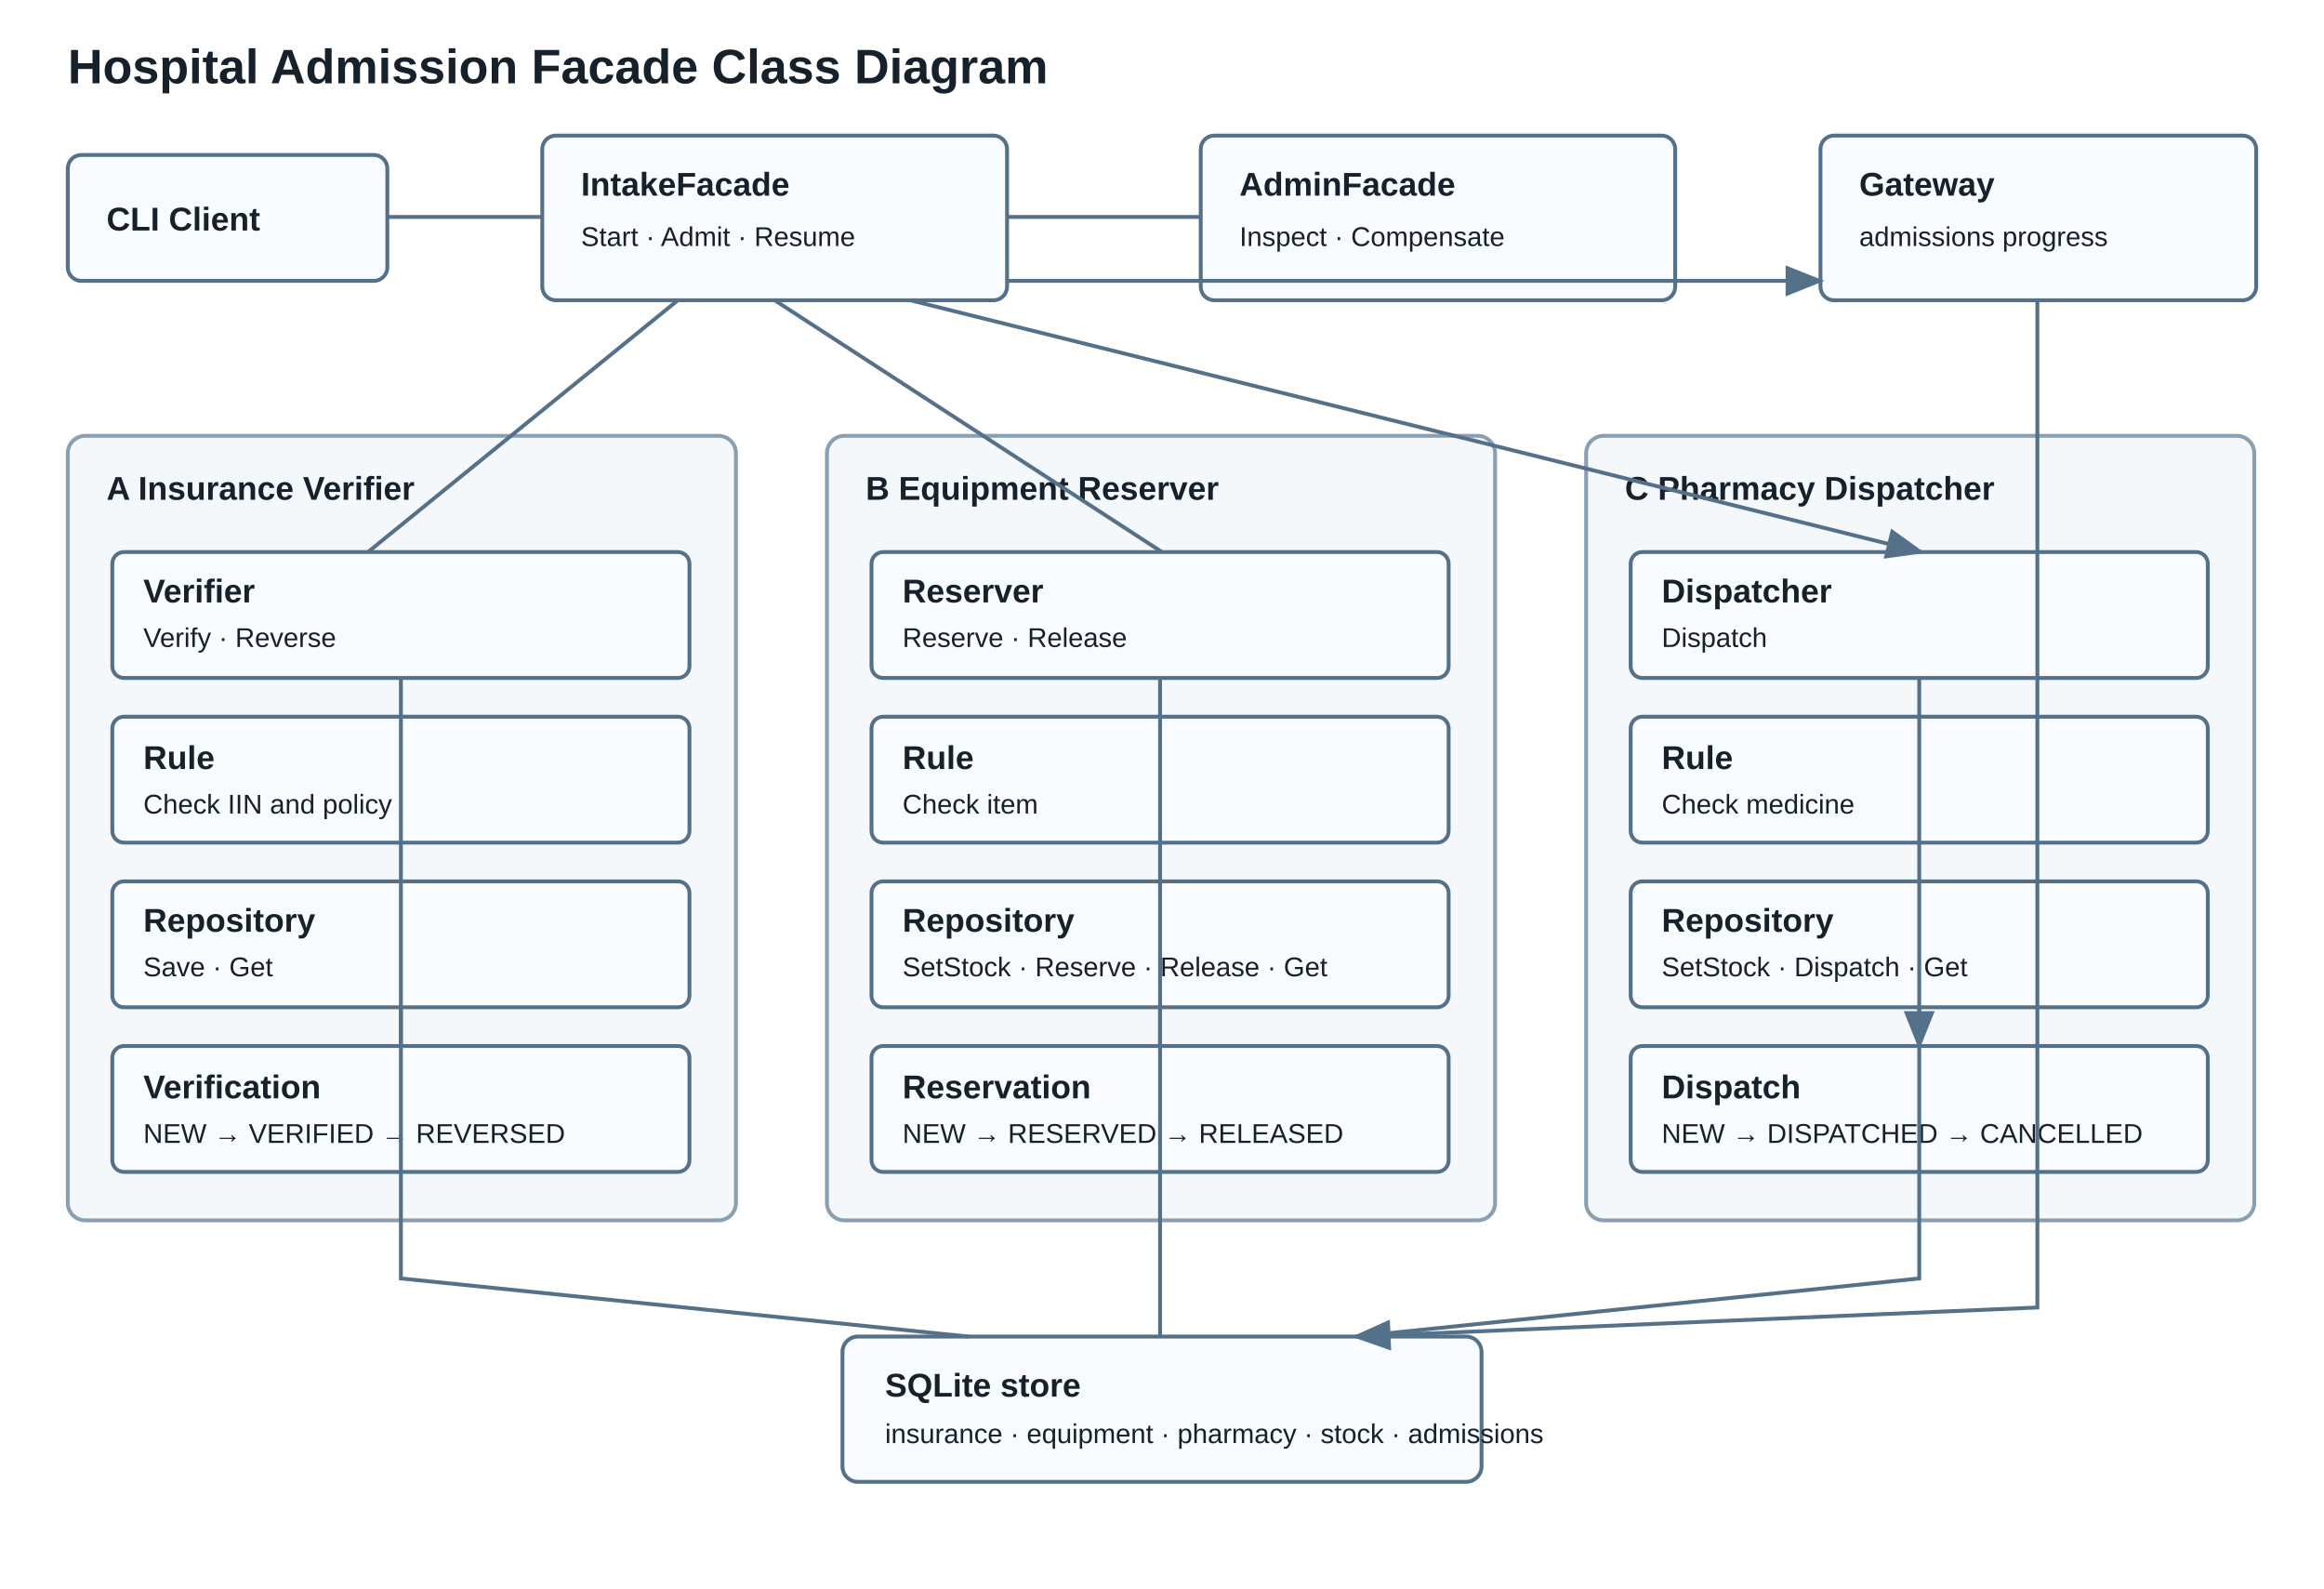
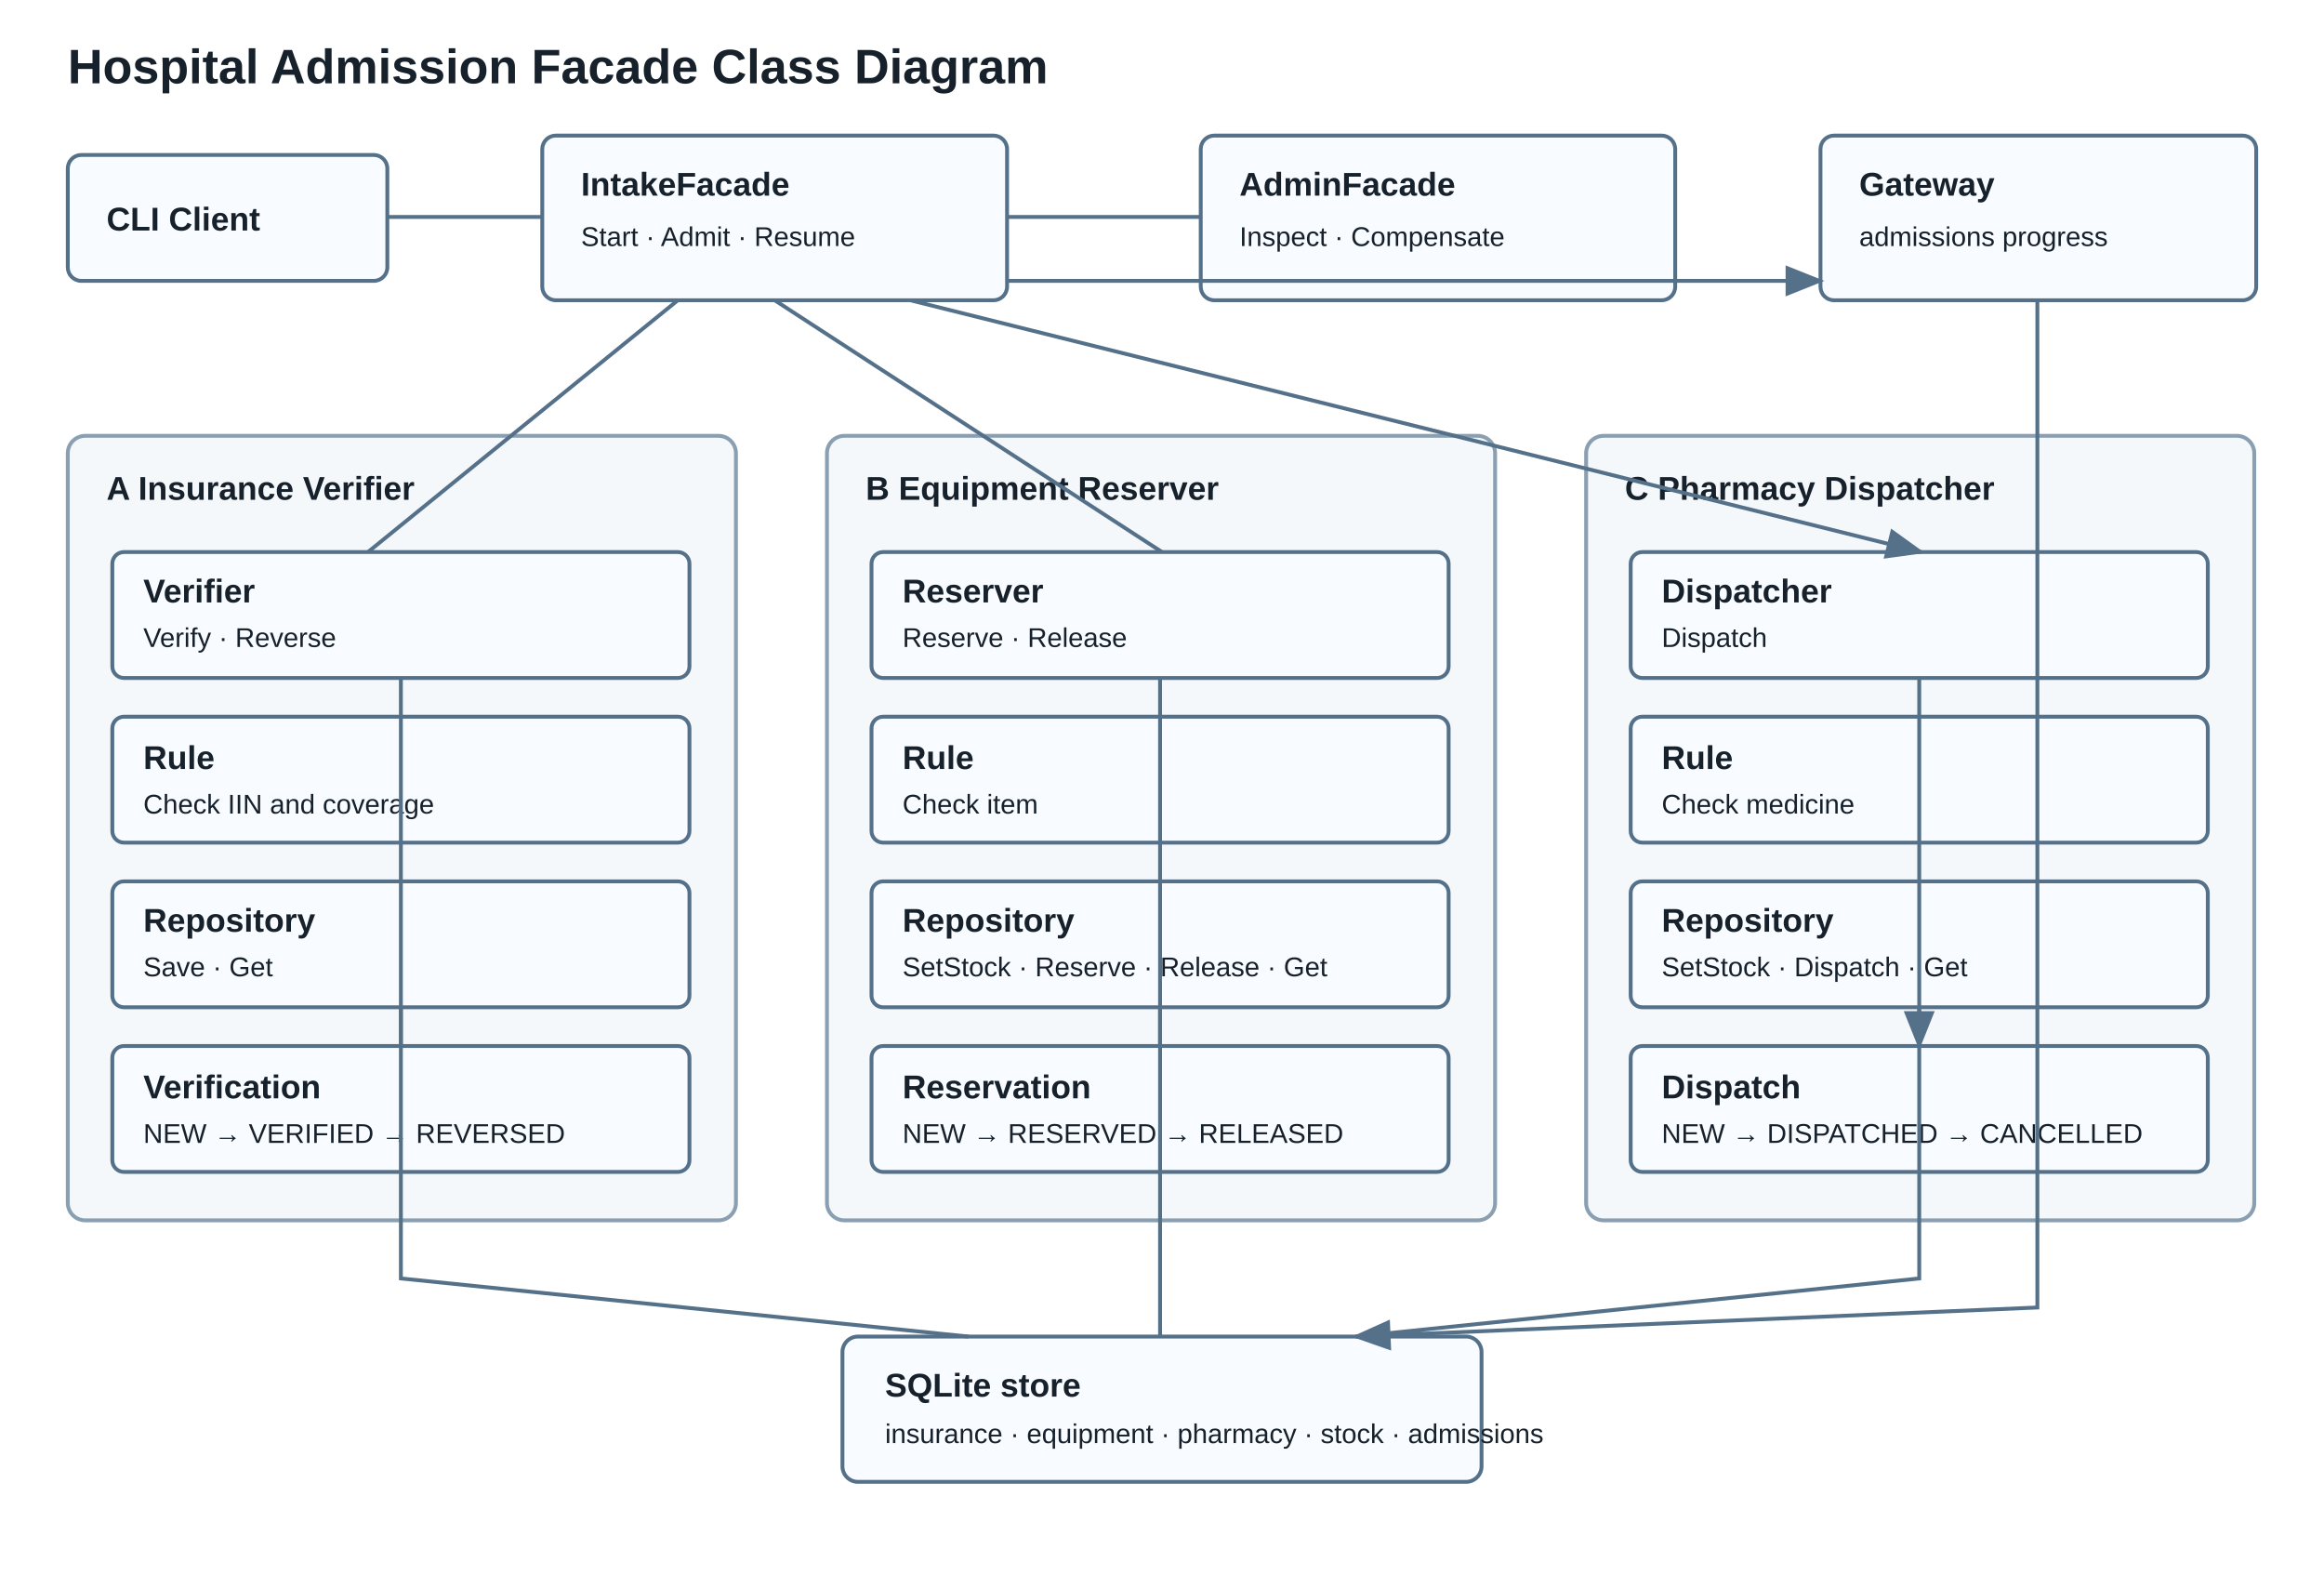
<svg xmlns="http://www.w3.org/2000/svg" width="1200" height="820" viewBox="0 0 1200 820">
  <style>
text{font-family:Arial,Helvetica,sans-serif;fill:#17212b} .title{font-size:25px;font-weight:bold}.head{font-size:17px;font-weight:bold}.small{font-size:14px}.box{fill:#f8fbff;stroke:#55718a;stroke-width:2}.sub{fill:#f4f8fb;stroke:#8aa0b2;stroke-width:2}.line{stroke:#55718a;stroke-width:2;fill:none;marker-end:url(#arrow)}
</style>
  <defs>
    <marker id="arrow" markerWidth="10" markerHeight="8" refX="9" refY="4" orient="auto">
      <path d="M0 0 L10 4 L0 8 Z" fill="#55718a" />
    </marker>
  </defs>
  <text x="35" y="43" class="title">Hospital Admission Facade Class Diagram</text>
  <rect x="35" y="80" width="165" height="65" rx="7" class="box" />
  <text x="55" y="119" class="head">CLI Client</text>
  <rect x="280" y="70" width="240" height="85" rx="7" class="box" />
  <text x="300" y="101" class="head">IntakeFacade</text>
  <text x="300" y="127" class="small">Start · Admit · Resume</text>
  <rect x="620" y="70" width="245" height="85" rx="7" class="box" />
  <text x="640" y="101" class="head">AdminFacade</text>
  <text x="640" y="127" class="small">Inspect · Compensate</text>
  <rect x="940" y="70" width="225" height="85" rx="7" class="box" />
  <text x="960" y="101" class="head">Gateway</text>
  <text x="960" y="127" class="small">admissions progress</text>
  <path d="M200 112 L280 112 M620 112 L520 112 M520 145 L940 145" class="line" />
  <rect x="35" y="225" width="345" height="405" rx="9" class="sub" />
  <text x="55" y="258" class="head">A  Insurance Verifier</text>
  <rect x="58" y="285" width="298" height="65" rx="6" class="box" />
  <text x="74" y="311" class="head">Verifier</text>
  <text x="74" y="334" class="small">Verify · Reverse</text>
  <rect x="58" y="370" width="298" height="65" rx="6" class="box" />
  <text x="74" y="397" class="head">Rule</text>
-   <text x="74" y="420" class="small">Check IIN and policy</text>
+   <text x="74" y="420" class="small">Check IIN and coverage</text>
  <rect x="58" y="455" width="298" height="65" rx="6" class="box" />
  <text x="74" y="481" class="head">Repository</text>
  <text x="74" y="504" class="small">Save · Get</text>
  <rect x="58" y="540" width="298" height="65" rx="6" class="box" />
  <text x="74" y="567" class="head">Verification</text>
  <text x="74" y="590" class="small">NEW → VERIFIED → REVERSED</text>
  <rect x="427" y="225" width="345" height="405" rx="9" class="sub" />
  <text x="447" y="258" class="head">B  Equipment Reserver</text>
  <rect x="450" y="285" width="298" height="65" rx="6" class="box" />
  <text x="466" y="311" class="head">Reserver</text>
  <text x="466" y="334" class="small">Reserve · Release</text>
  <rect x="450" y="370" width="298" height="65" rx="6" class="box" />
  <text x="466" y="397" class="head">Rule</text>
  <text x="466" y="420" class="small">Check item</text>
  <rect x="450" y="455" width="298" height="65" rx="6" class="box" />
  <text x="466" y="481" class="head">Repository</text>
  <text x="466" y="504" class="small">SetStock · Reserve · Release · Get</text>
  <rect x="450" y="540" width="298" height="65" rx="6" class="box" />
  <text x="466" y="567" class="head">Reservation</text>
  <text x="466" y="590" class="small">NEW → RESERVED → RELEASED</text>
  <rect x="819" y="225" width="345" height="405" rx="9" class="sub" />
  <text x="839" y="258" class="head">C  Pharmacy Dispatcher</text>
  <rect x="842" y="285" width="298" height="65" rx="6" class="box" />
  <text x="858" y="311" class="head">Dispatcher</text>
  <text x="858" y="334" class="small">Dispatch</text>
  <rect x="842" y="370" width="298" height="65" rx="6" class="box" />
  <text x="858" y="397" class="head">Rule</text>
  <text x="858" y="420" class="small">Check medicine</text>
  <rect x="842" y="455" width="298" height="65" rx="6" class="box" />
  <text x="858" y="481" class="head">Repository</text>
  <text x="858" y="504" class="small">SetStock · Dispatch · Get</text>
  <rect x="842" y="540" width="298" height="65" rx="6" class="box" />
  <text x="858" y="567" class="head">Dispatch</text>
  <text x="858" y="590" class="small">NEW → DISPATCHED → CANCELLED</text>
  <path d="M350 155 L190 285 M400 155 L600 285 M470 155 L992 285" class="line" />
  <path d="M207 350 L207 370 M207 350 L207 455 M207 350 L207 540 M599 350 L599 370 M599 350 L599 455 M599 350 L599 540 M991 350 L991 370 M991 350 L991 455 M991 350 L991 540" class="line" />
  <rect x="435" y="690" width="330" height="75" rx="8" class="box" />
  <text x="457" y="721" class="head">SQLite store</text>
  <text x="457" y="745" class="small">insurance · equipment · pharmacy · stock · admissions</text>
  <path d="M207 520 L207 660 L500 690 M599 520 L599 690 M991 520 L991 660 L700 690 M1052 155 L1052 675 L700 690" class="line" />
</svg>
